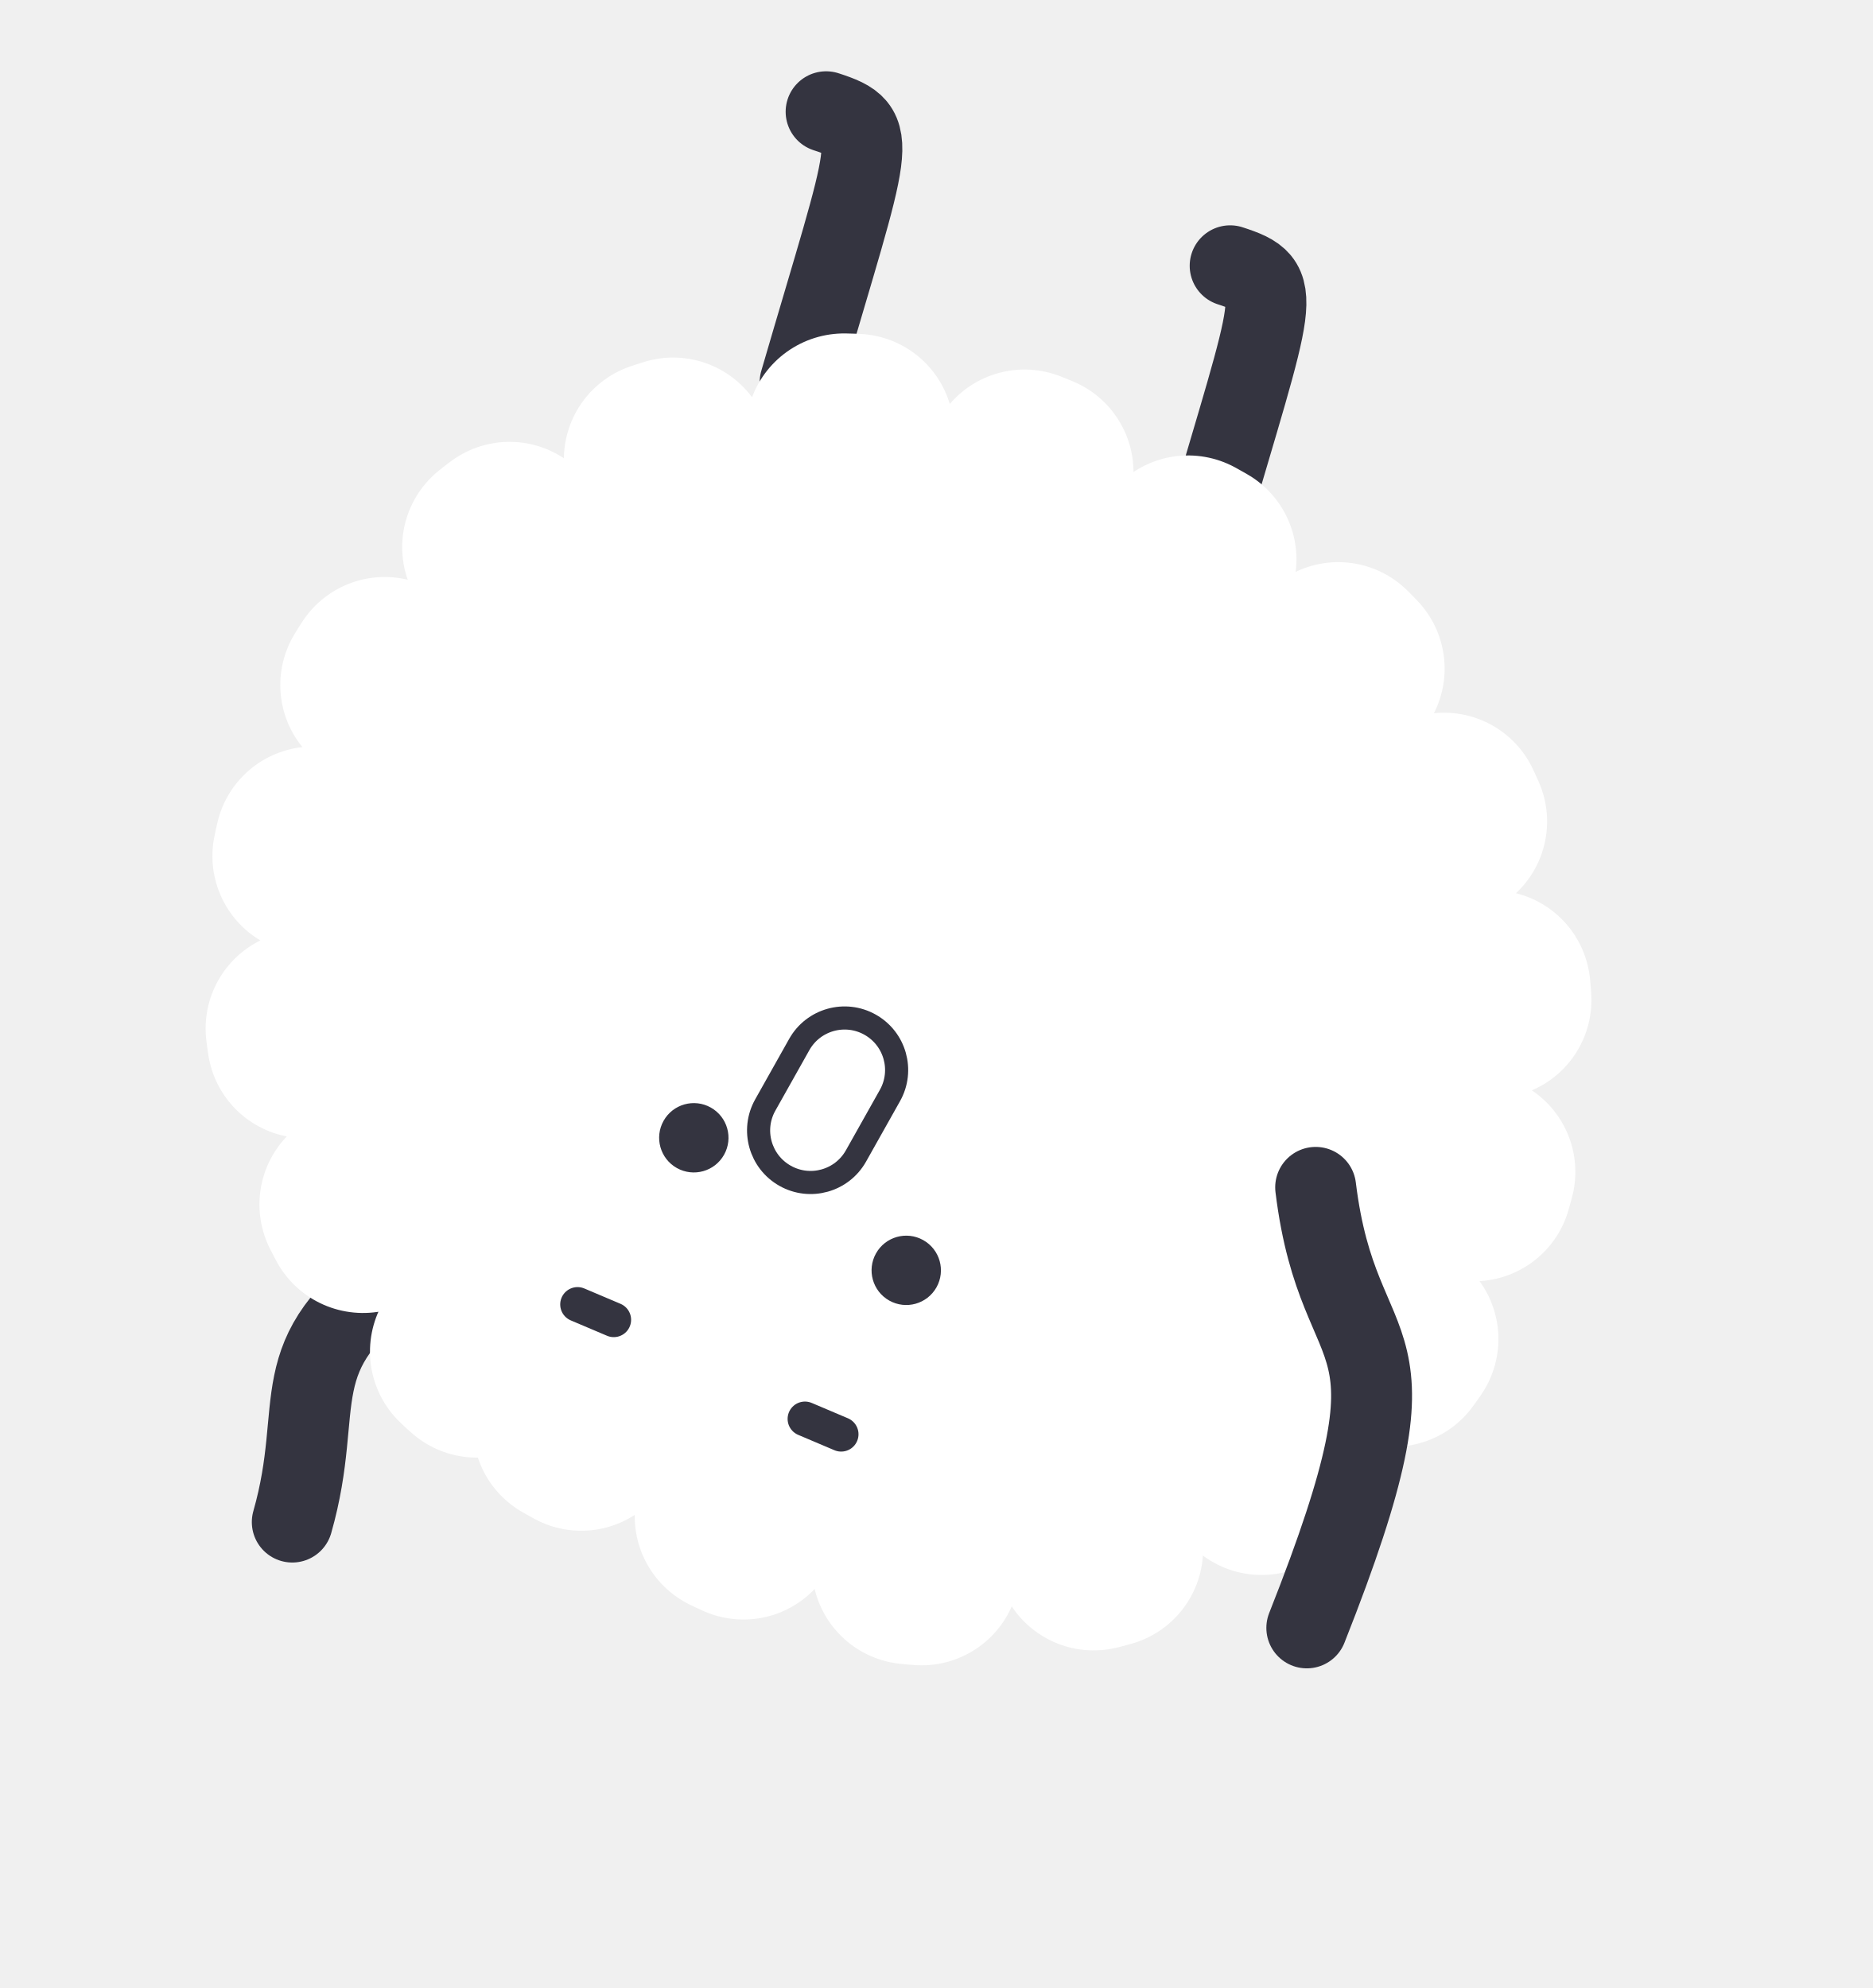
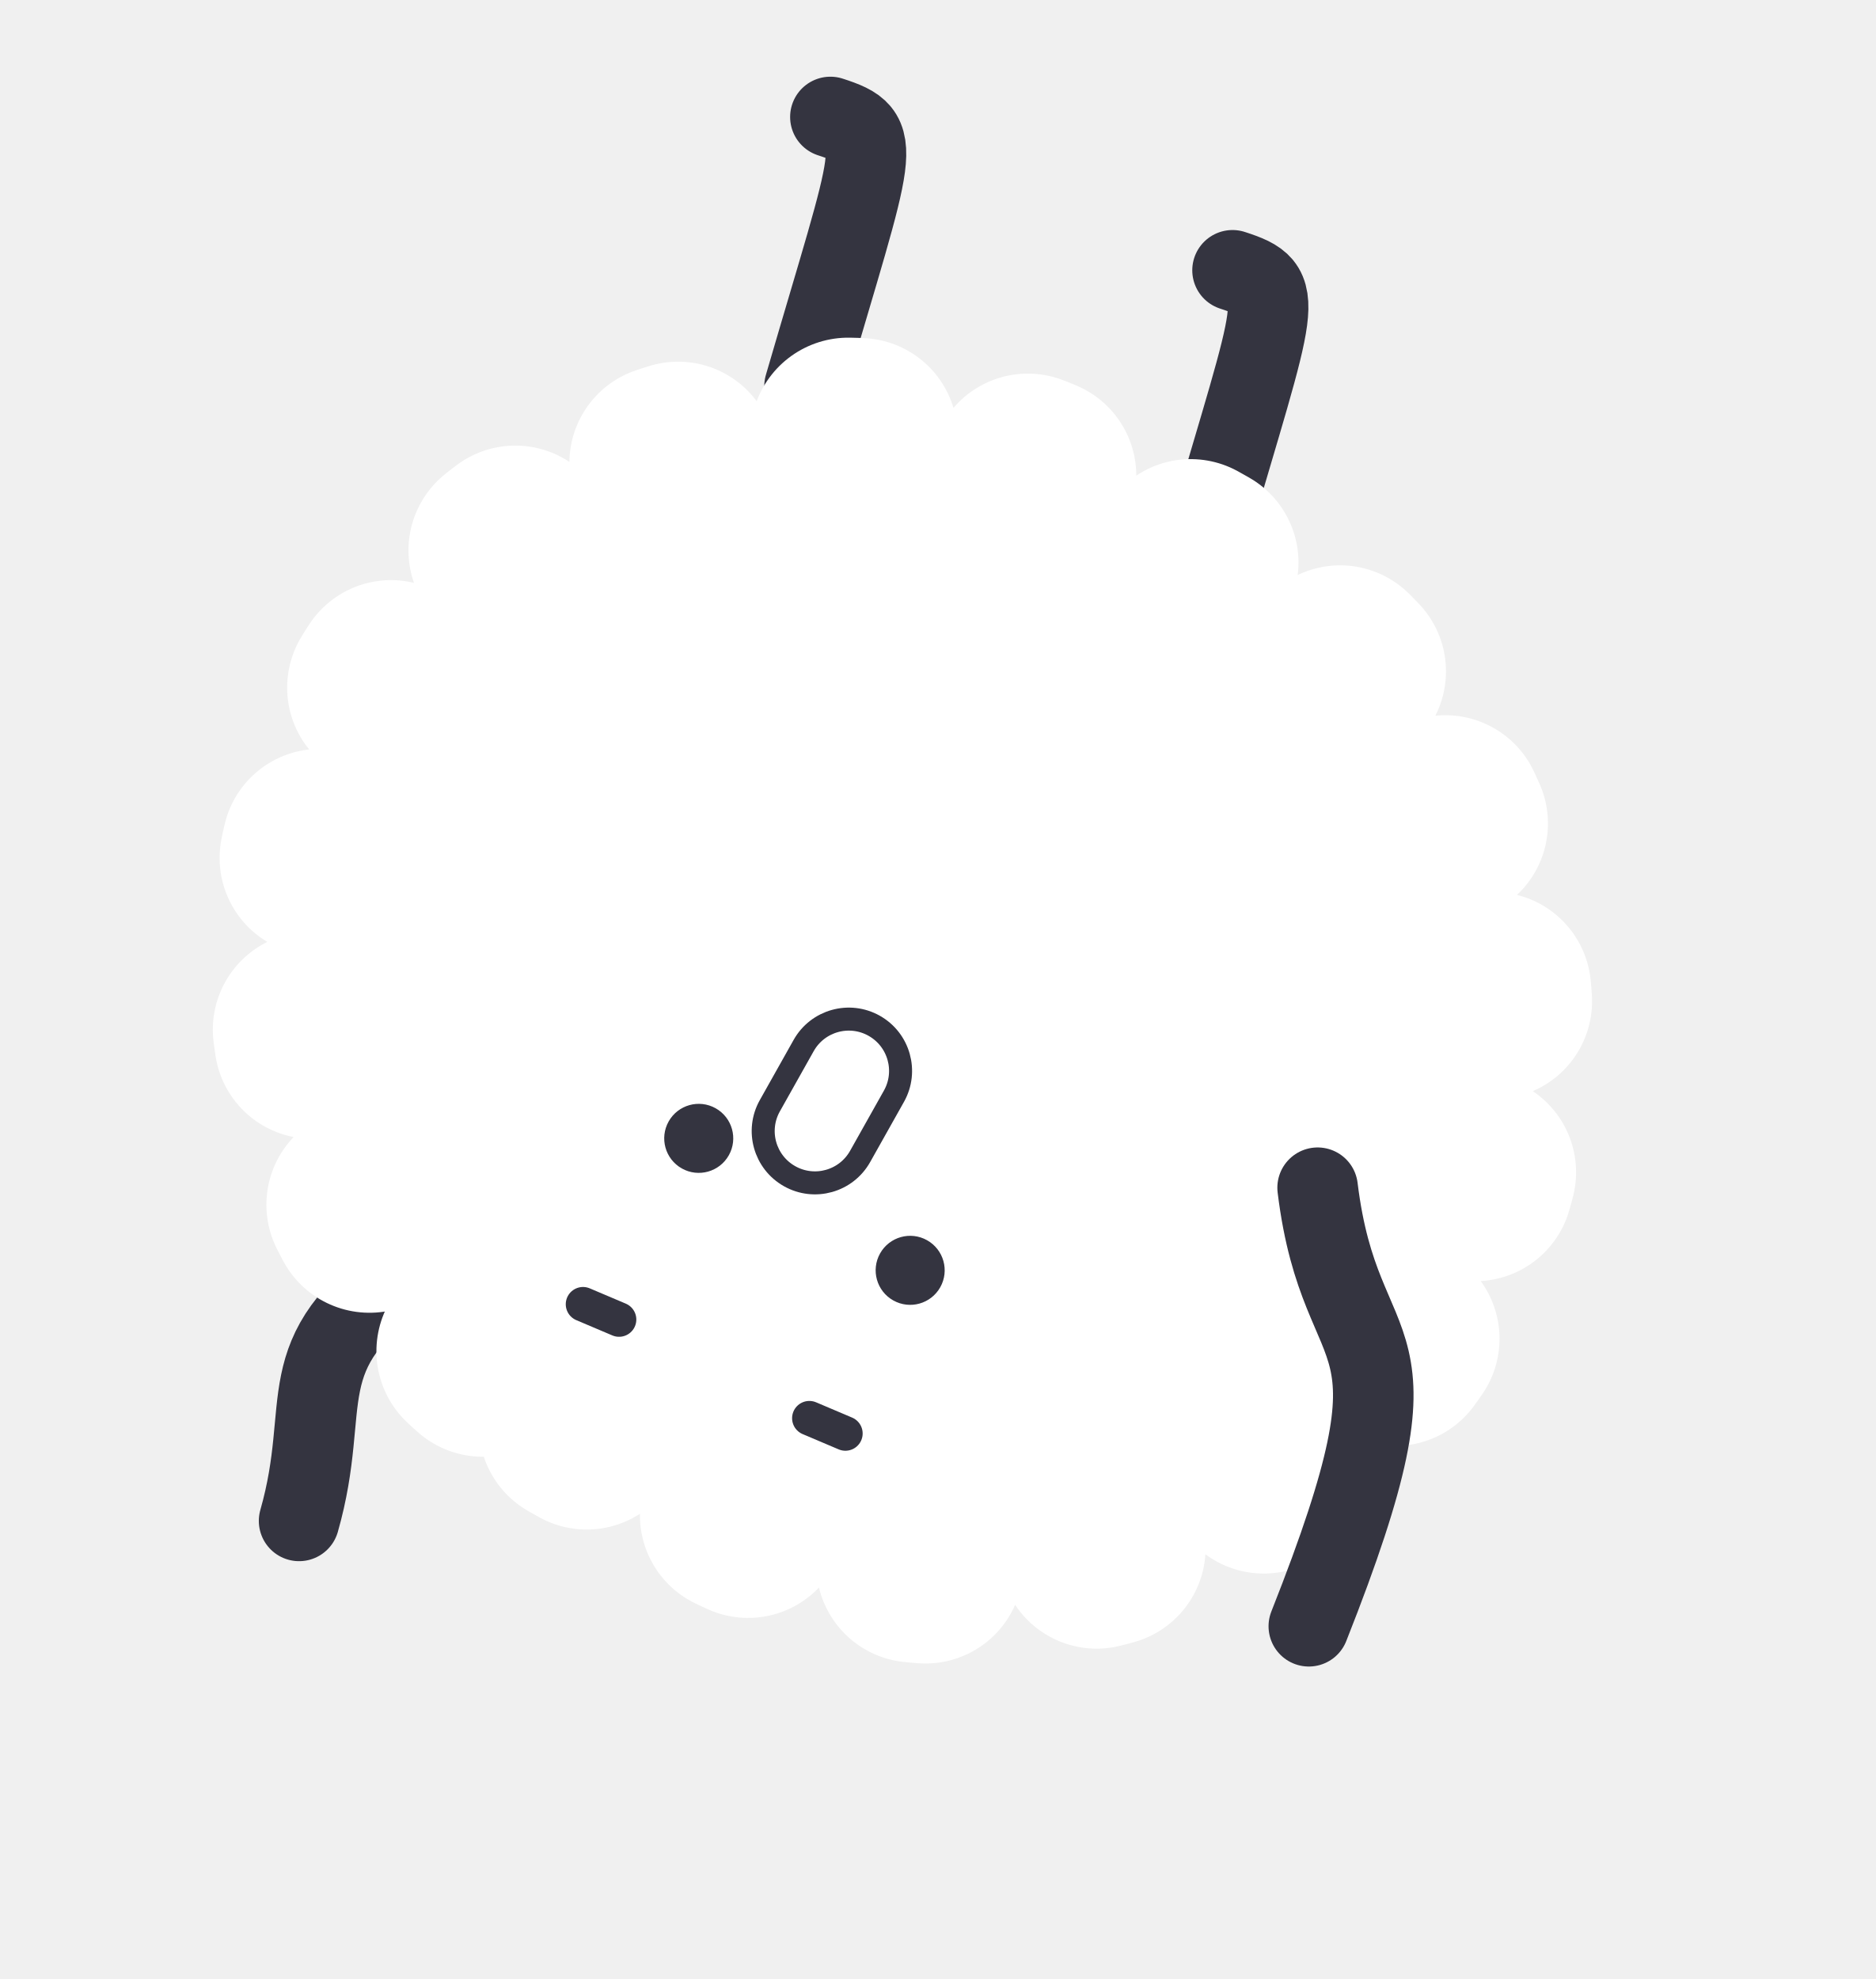
- <svg xmlns="http://www.w3.org/2000/svg" width="162" height="172" viewBox="0 0 162 172" fill="none">
-   <path d="M69.216 33.066C75.387 11.872 76.312 11.245 71.463 9.668" stroke="#343440" stroke-width="7" stroke-linecap="round" />
-   <path d="M25.284 131.688C28.247 121.309 24.187 117.307 34.614 109.975" stroke="#343440" stroke-width="7" stroke-linecap="round" />
-   <path d="M104.168 46.392C110.339 25.199 111.264 24.572 106.415 22.995" stroke="#343440" stroke-width="7" stroke-linecap="round" />
-   <rect width="105" height="92" rx="46" transform="matrix(0.871852 0.48977 0.48977 -0.871852 9.30566 100.919)" fill="white" stroke="white" stroke-width="17" stroke-linecap="round" stroke-linejoin="round" stroke-dasharray="1 15" />
-   <rect x="58.873" y="94.355" width="6" height="6" rx="3" transform="rotate(29.3255 58.873 94.3545)" fill="#343440" />
-   <rect x="77.249" y="105.824" width="6" height="6" rx="3" transform="rotate(29.3255 77.249 105.824)" fill="#343440" />
-   <rect x="71.343" y="86.449" width="9" height="15" rx="4.5" transform="rotate(29.3255 71.3428 86.4487)" fill="white" stroke="#343440" stroke-width="2" stroke-linecap="round" stroke-linejoin="round" />
-   <line x1="72.765" y1="124.09" x2="69.632" y2="122.761" stroke="#343440" stroke-width="3" stroke-linecap="round" />
-   <line x1="53.094" y1="114.187" x2="49.961" y2="112.858" stroke="#343440" stroke-width="3" stroke-linecap="round" />
-   <path d="M113.046 140.844C124.007 113.166 115.866 119.489 113.811 102.73" stroke="#343440" stroke-width="7" stroke-linecap="round" />
+ <svg xmlns="http://www.w3.org/2000/svg" width="163" height="172" viewBox="0 0 163 172" fill="none">
+   <path d="M69.928 33.564C76.099 12.37 77.024 11.743 72.175 10.166" stroke="#343440" stroke-width="7" stroke-linecap="round" />
+   <path d="M25.996 132.186C28.959 121.807 24.899 117.805 35.326 110.473" stroke="#343440" stroke-width="7" stroke-linecap="round" />
+   <path d="M104.881 46.89C111.052 25.697 111.977 25.07 107.128 23.492" stroke="#343440" stroke-width="7" stroke-linecap="round" />
+   <rect width="105" height="92" rx="46" transform="matrix(0.871852 0.48977 0.48977 -0.871852 10.0176 101.417)" fill="white" stroke="white" stroke-width="17" stroke-linecap="round" stroke-linejoin="round" stroke-dasharray="1 15" />
+   <rect x="59.586" y="94.853" width="6" height="6" rx="3" transform="rotate(29.3255 59.5859 94.8525)" fill="#343440" />
+   <rect x="77.963" y="106.323" width="6" height="6" rx="3" transform="rotate(29.3255 77.9629 106.323)" fill="#343440" />
+   <rect x="72.055" y="86.947" width="9" height="15" rx="4.5" transform="rotate(29.3255 72.0547 86.9468)" fill="white" stroke="#343440" stroke-width="2" stroke-linecap="round" stroke-linejoin="round" />
+   <line x1="73.479" y1="124.588" x2="70.346" y2="123.259" stroke="#343440" stroke-width="3" stroke-linecap="round" />
+   <line x1="53.807" y1="114.684" x2="50.674" y2="113.355" stroke="#343440" stroke-width="3" stroke-linecap="round" />
+   <path d="M113.758 141.342C124.719 113.664 116.578 119.987 114.523 103.228" stroke="#343440" stroke-width="7" stroke-linecap="round" />
</svg>
